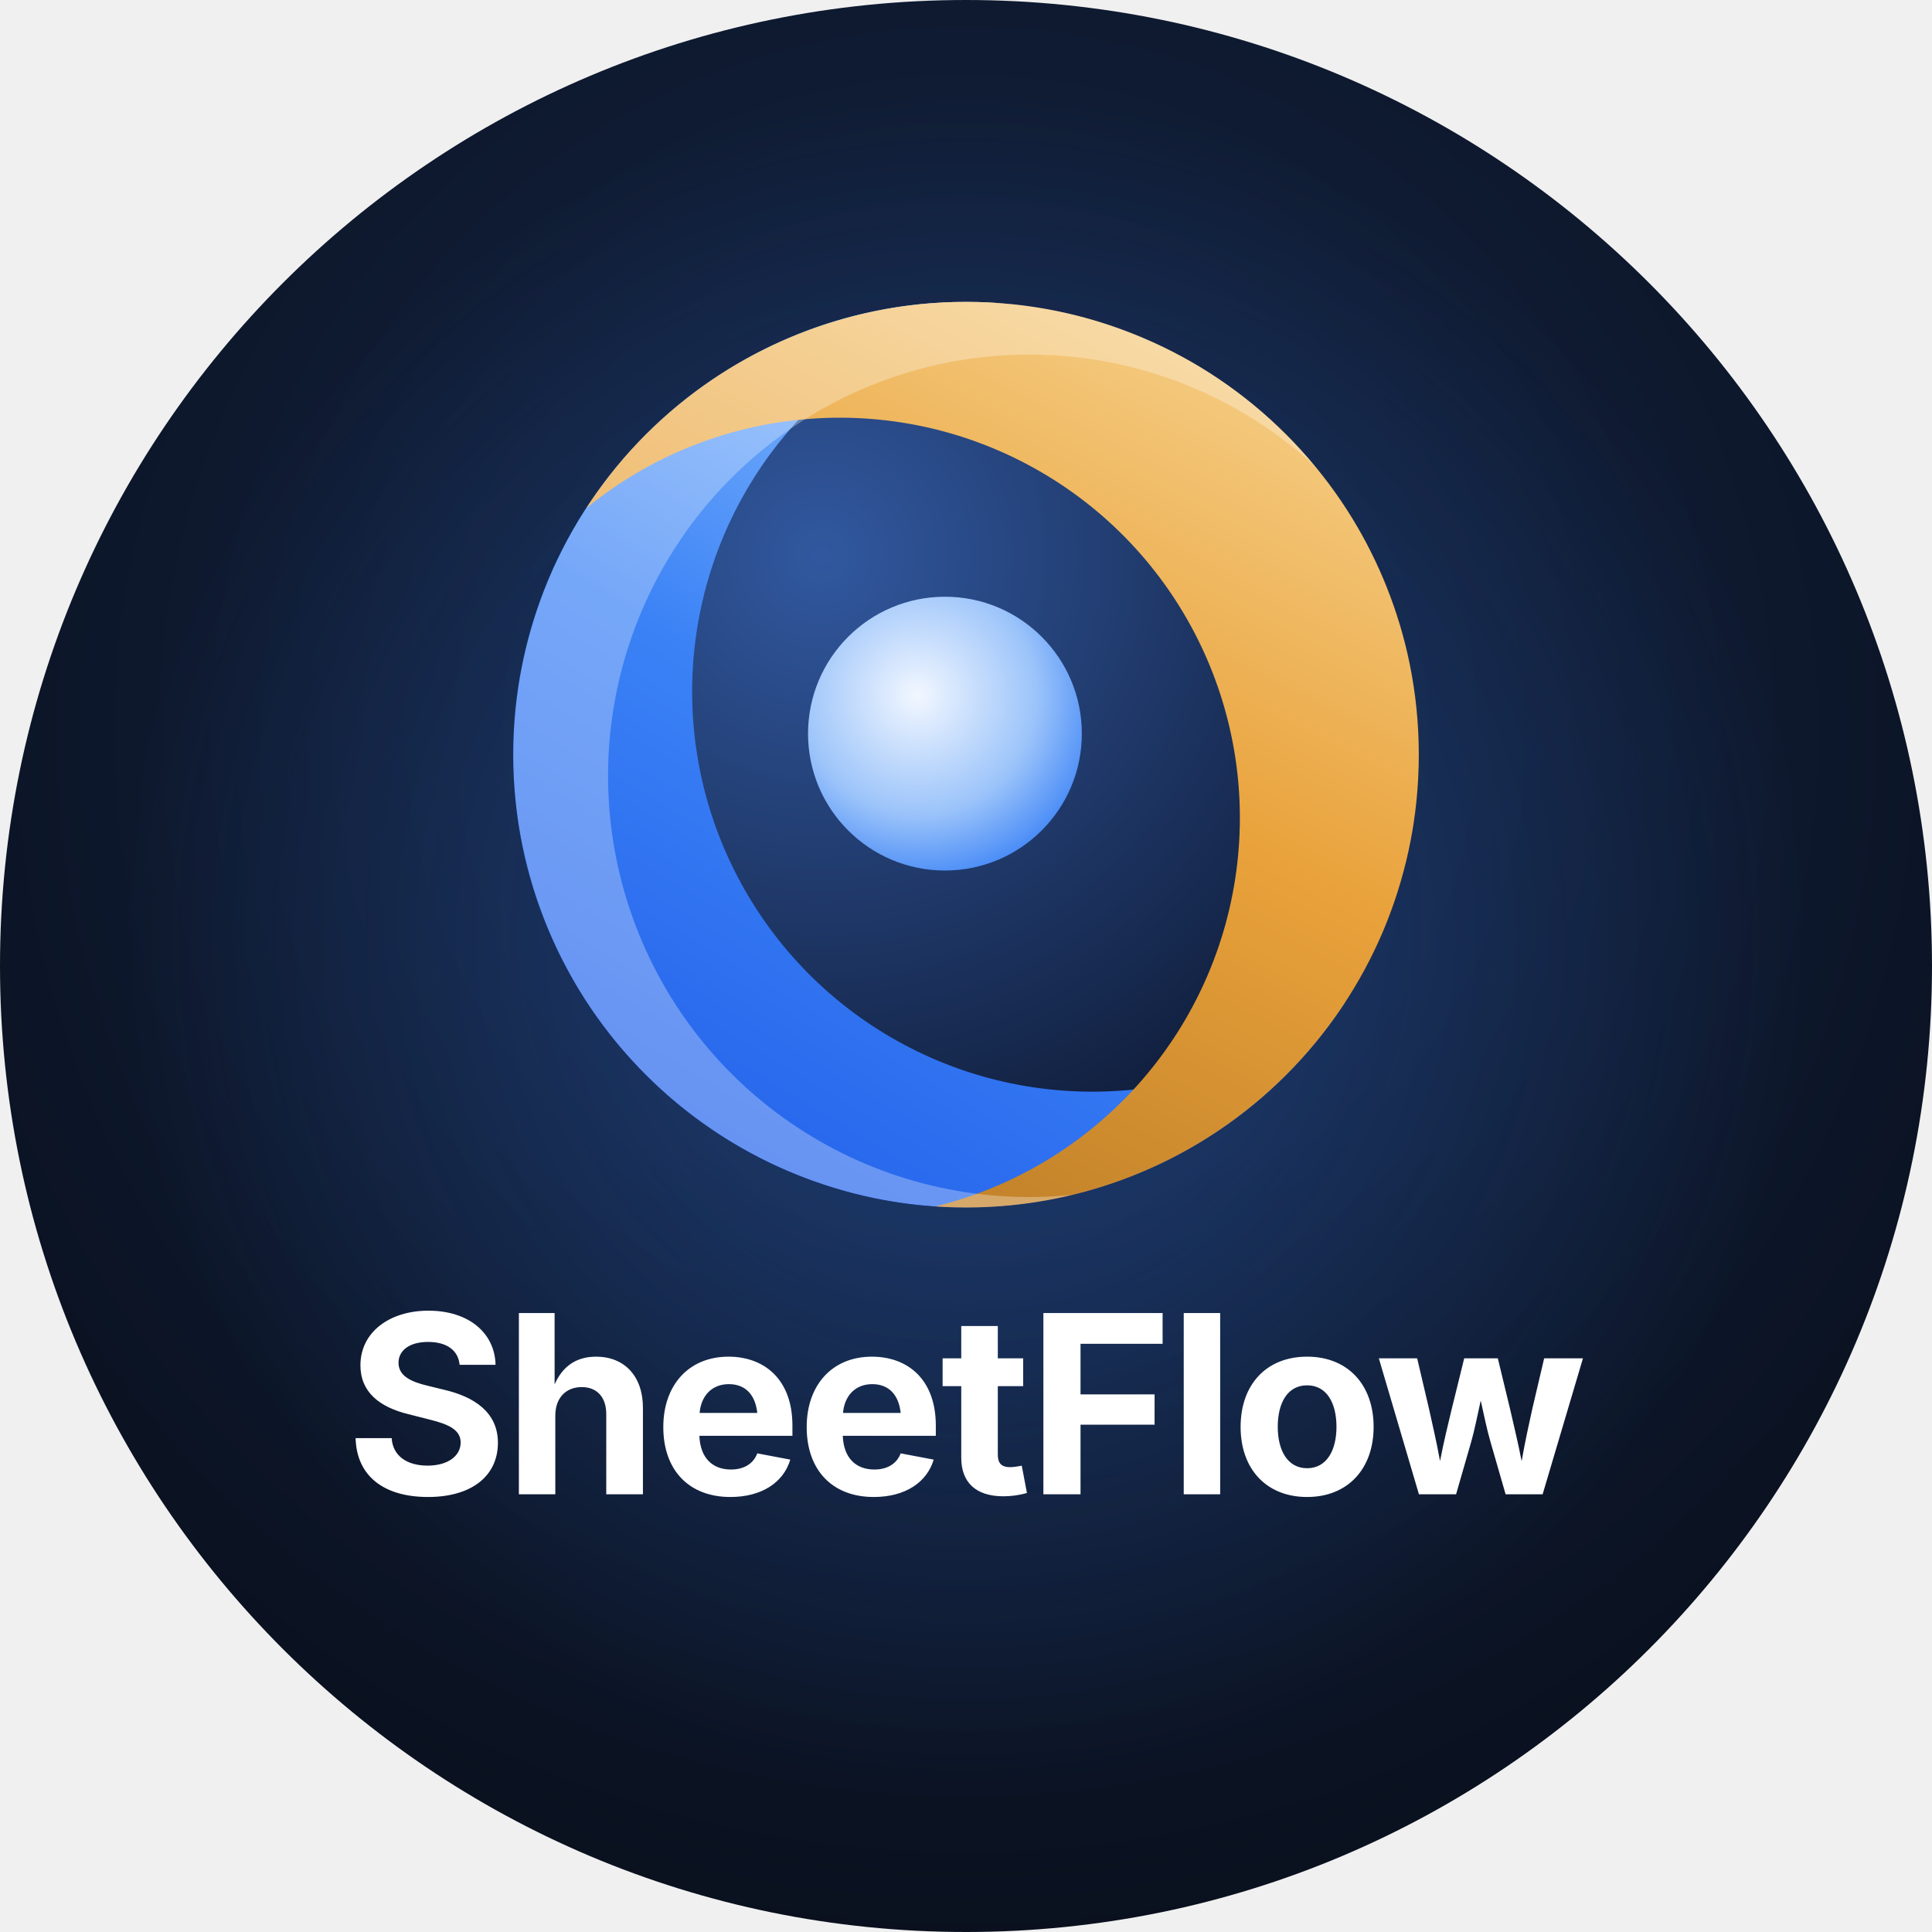
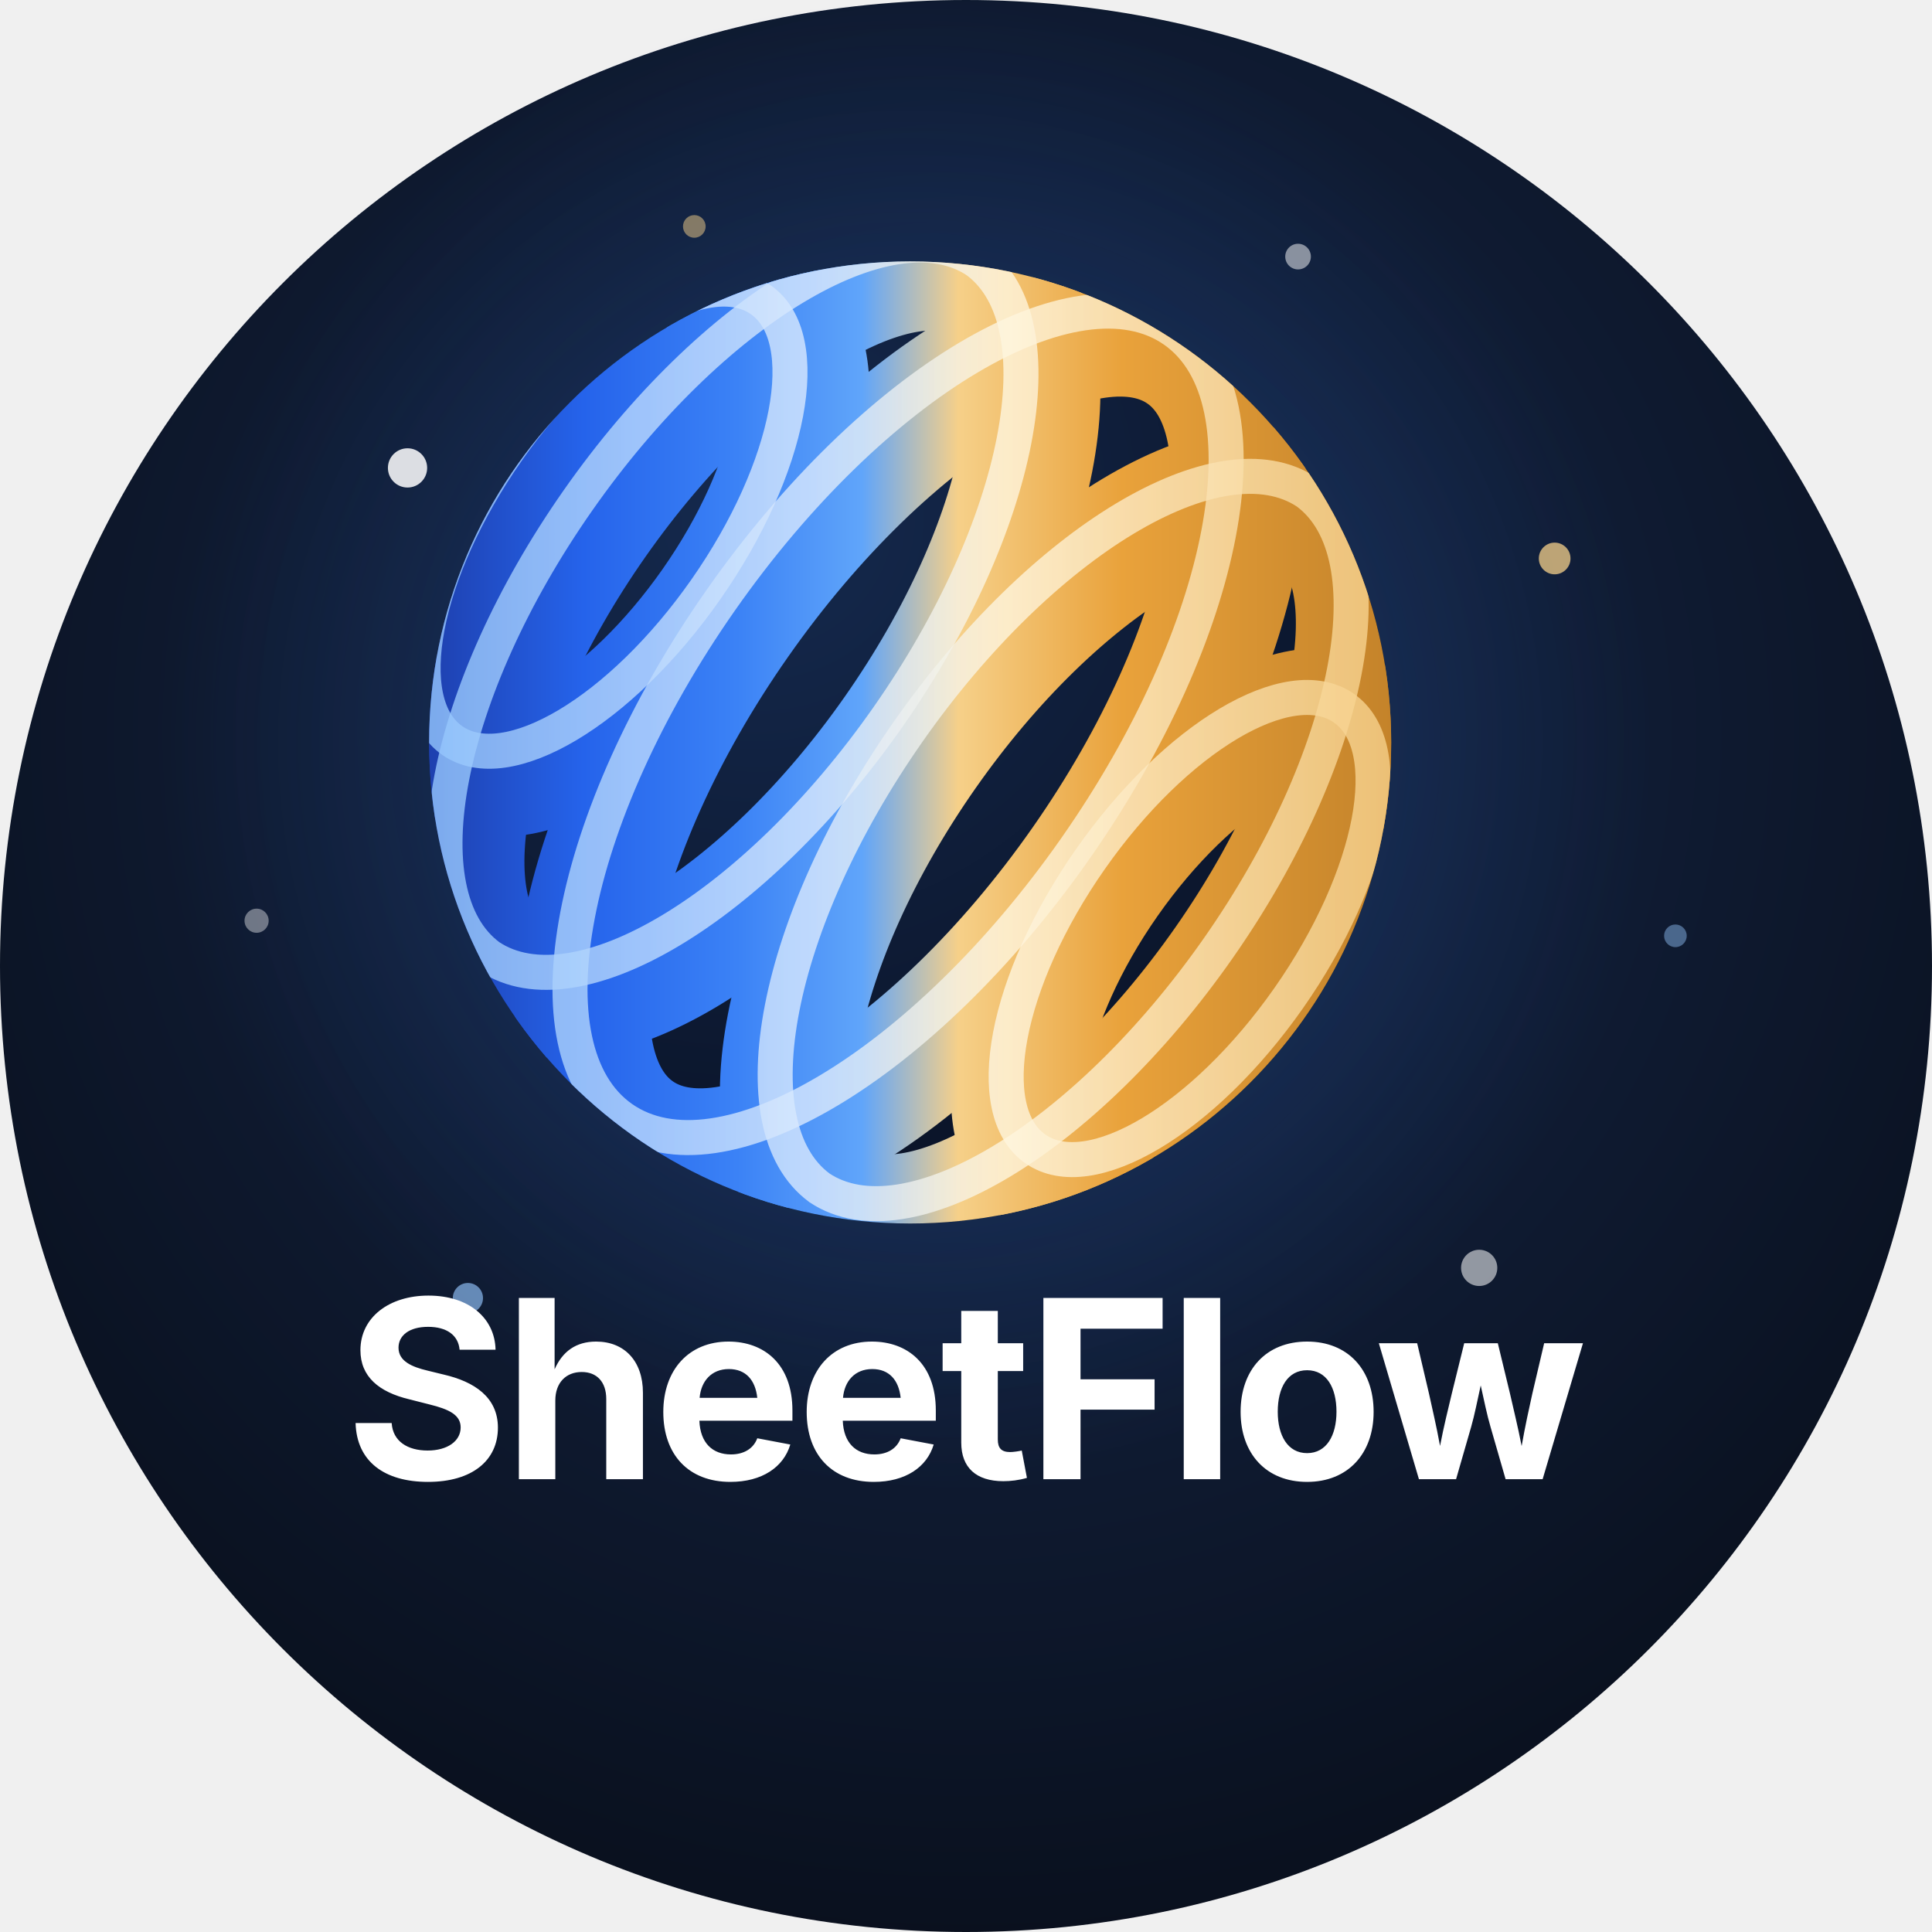
<svg xmlns="http://www.w3.org/2000/svg" viewBox="0 0 256 256" width="256" height="256" role="img" aria-label="SheetFlow">
  <defs>
    <radialGradient id="sfBadge" cx="50%" cy="38%" r="75%">
      <stop offset="0%" stop-color="#16294D" />
      <stop offset="100%" stop-color="#070B14" />
    </radialGradient>
    <radialGradient id="sfHalo" cx="50%" cy="50%" r="50%">
-       <stop offset="0%" stop-color="#3B82F6" stop-opacity="0.32" />
+       <stop offset="0%" stop-color="#3B82F6" stop-opacity="0.28" />
      <stop offset="100%" stop-color="#3B82F6" stop-opacity="0" />
    </radialGradient>
-     <radialGradient id="sfBall" cx="34%" cy="28%" r="84%">
-       <stop offset="0%" stop-color="#31589F" />
-       <stop offset="100%" stop-color="#0A1329" />
+     <radialGradient id="sfBall" cx="34%" cy="26%" r="86%">
+       <stop offset="0%" stop-color="#152A4F" />
+       <stop offset="100%" stop-color="#080F20" />
    </radialGradient>
-     <linearGradient id="sfGold" x1="196" y1="52" x2="118" y2="206" gradientUnits="userSpaceOnUse">
-       <stop offset="0%" stop-color="#F6D089" />
-       <stop offset="52%" stop-color="#E9A23B" />
+     <linearGradient id="sfRibbon" x1="56.86" y1="0" x2="184.34" y2="0" gradientUnits="userSpaceOnUse">
+       <stop offset="0%" stop-color="#1E40AF" />
+       <stop offset="16%" stop-color="#2563EB" />
+       <stop offset="32%" stop-color="#3B82F6" />
+       <stop offset="45%" stop-color="#60A5FA" />
+       <stop offset="55%" stop-color="#F6D089" />
+       <stop offset="72%" stop-color="#E9A23B" />
      <stop offset="100%" stop-color="#C4832A" />
    </linearGradient>
-     <linearGradient id="sfBlue" x1="60" y1="196" x2="150" y2="46" gradientUnits="userSpaceOnUse">
-       <stop offset="0%" stop-color="#2563EB" />
-       <stop offset="48%" stop-color="#3B82F6" />
-       <stop offset="100%" stop-color="#93C5FD" />
+     <linearGradient id="sfEdge" x1="56.86" y1="0" x2="184.34" y2="0" gradientUnits="userSpaceOnUse">
+       <stop offset="0%" stop-color="#93C5FD" />
+       <stop offset="40%" stop-color="#DBEAFE" />
+       <stop offset="60%" stop-color="#FFF6DF" />
+       <stop offset="100%" stop-color="#F6D089" />
    </linearGradient>
-     <radialGradient id="sfCore" cx="40%" cy="36%" r="72%">
-       <stop offset="0%" stop-color="#F2F7FF" />
-       <stop offset="60%" stop-color="#9CC4FA" />
-       <stop offset="100%" stop-color="#3B82F6" />
-     </radialGradient>
    <clipPath id="sfSphere">
-       <circle cx="128" cy="128" r="86" />
+       <circle cx="120.6" cy="98.38" r="63.74" />
    </clipPath>
  </defs>
  <circle cx="128" cy="128" r="128" fill="url(#sfBadge)" />
-   <circle cx="128" cy="124" r="112" fill="url(#sfHalo)" />
-   <g transform="translate(128 100) scale(0.69767) translate(-128 -128)">
-     <g clip-path="url(#sfSphere)">
-       <circle cx="128" cy="128" r="86" fill="url(#sfBall)" />
-       <path d="M200.14 174.80 A86 86 0 1 1 133.84 42.20 A76 76 0 1 0 200.14 174.80 Z" fill="url(#sfBlue)" />
-       <path d="M55.86 81.20 A86 86 0 1 1 122.16 213.80 A76 76 0 1 0 55.86 81.20 Z" fill="url(#sfGold)" />
-       <path d="M148.31 211.58 A86 86 0 1 1 194.39 73.32 A80 80 0 1 0 148.31 211.58 Z" fill="#FFFFFF" opacity="0.30" />
-       <circle cx="124" cy="124" r="26" fill="url(#sfCore)" />
-     </g>
+   <circle cx="120.6" cy="98.38" r="98.8" fill="url(#sfHalo)" />
+   <g clip-path="url(#sfSphere)">
+     <circle cx="120.6" cy="98.38" r="63.74" fill="url(#sfBall)" />
+     <path d="M179.68 96.24 A35.64 16.04 125.01 0 1 138.78 154.63 A35.64 16.04 125.01 0 1 179.68 96.24 Z" fill="none" stroke="url(#sfRibbon)" stroke-width="17.85" />
+     <path d="M174.76 67.61 A56.28 25.33 125.01 0 1 110.19 159.80 A56.28 25.33 125.01 0 1 174.76 67.61 Z" fill="none" stroke="url(#sfRibbon)" stroke-width="17.85" />
+     <path d="M157.17 46.17 A63.74 28.68 125.01 0 1 84.03 150.59 A63.74 28.68 125.01 0 1 157.17 46.17 Z" fill="none" stroke="url(#sfRibbon)" stroke-width="17.85" />
+     <path d="M131.01 36.96 A56.28 25.33 125.01 0 1 66.44 129.15 A56.28 25.33 125.01 0 1 131.01 36.96 Z" fill="none" stroke="url(#sfRibbon)" stroke-width="17.85" />
+     <path d="M102.42 42.13 A35.64 16.04 125.01 0 1 61.52 100.52 A35.64 16.04 125.01 0 1 102.42 42.13 Z" fill="none" stroke="url(#sfRibbon)" stroke-width="17.85" />
+     <path d="M178.08 93.84 A35.64 16.04 125.01 0 1 137.18 152.23 A35.64 16.04 125.01 0 1 178.08 93.84 Z" fill="none" stroke="url(#sfEdge)" stroke-width="4.64" opacity="0.8" />
+     <path d="M173.16 65.21 A56.28 25.33 125.01 0 1 108.59 157.40 A56.28 25.33 125.01 0 1 173.16 65.21 Z" fill="none" stroke="url(#sfEdge)" stroke-width="4.64" opacity="0.8" />
+     <path d="M155.57 43.77 A63.74 28.68 125.01 0 1 82.43 148.19 A63.74 28.68 125.01 0 1 155.57 43.77 Z" fill="none" stroke="url(#sfEdge)" stroke-width="4.64" opacity="0.8" />
+     <path d="M129.41 34.56 A56.28 25.33 125.01 0 1 64.84 126.75 A56.28 25.33 125.01 0 1 129.41 34.56 Z" fill="none" stroke="url(#sfEdge)" stroke-width="4.64" opacity="0.8" />
+     <path d="M100.82 39.73 A35.64 16.04 125.01 0 1 59.92 98.12 A35.64 16.04 125.01 0 1 100.82 39.73 Z" fill="none" stroke="url(#sfEdge)" stroke-width="4.64" opacity="0.8" />
  </g>
-   <text x="128" y="198" text-anchor="middle" fill="#FFFFFF" font-family="Inter, 'Inter var', 'Helvetica Neue', Arial, sans-serif" font-size="33" font-weight="700" letter-spacing="-0.66">SheetFlow</text>
+   <g>
+     <circle cx="54" cy="62" r="2.6" fill="#FFFFFF" opacity="0.85" />
+     <circle cx="196" cy="168" r="2.4" fill="#FFFFFF" opacity="0.55" />
+     <circle cx="172" cy="34" r="1.7" fill="#FFFFFF" opacity="0.5" />
+     <circle cx="34" cy="122" r="1.6" fill="#FFFFFF" opacity="0.4" />
+     <circle cx="206" cy="74" r="2.1" fill="#F6D089" opacity="0.75" />
+     <circle cx="92" cy="30" r="1.5" fill="#F6D089" opacity="0.5" />
+     <circle cx="62" cy="172" r="2" fill="#93C5FD" opacity="0.65" />
+     <circle cx="222" cy="124" r="1.5" fill="#93C5FD" opacity="0.45" />
+   </g>
+   <text x="128" y="196" text-anchor="middle" fill="#FFFFFF" font-family="Inter, 'Inter var', 'Helvetica Neue', Arial, sans-serif" font-size="33" font-weight="700" letter-spacing="-0.66">SheetFlow</text>
</svg>
